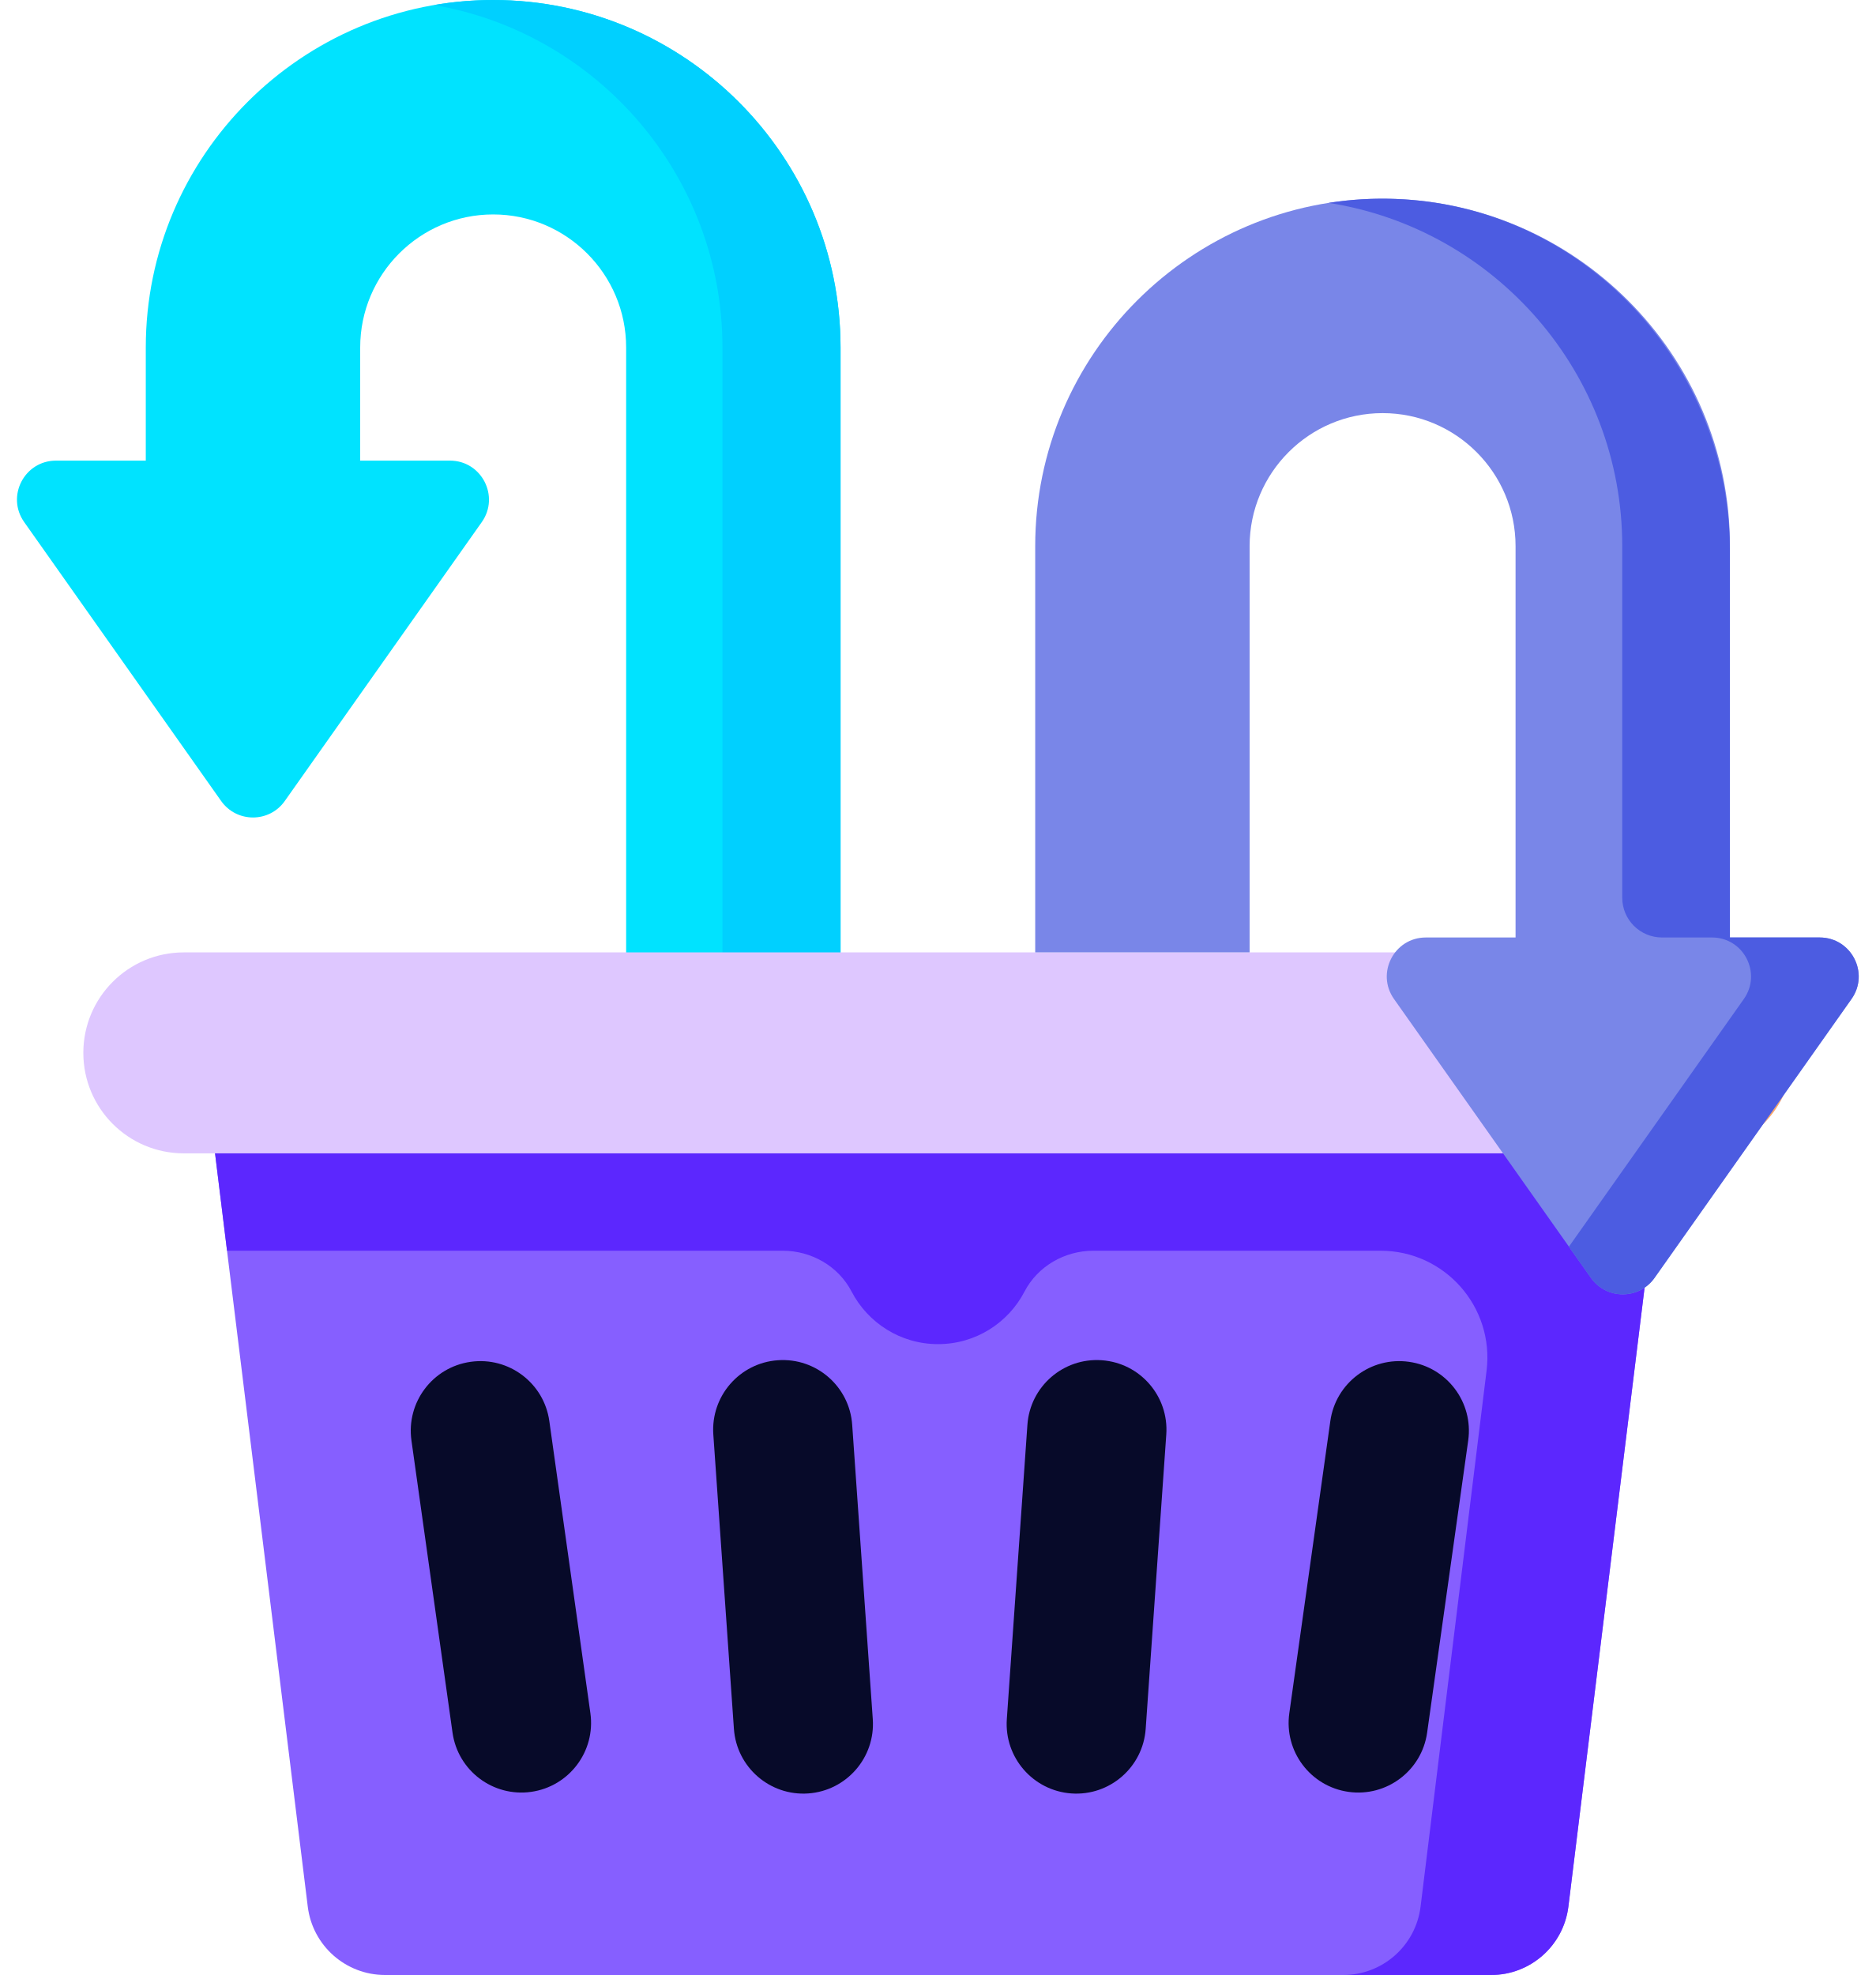
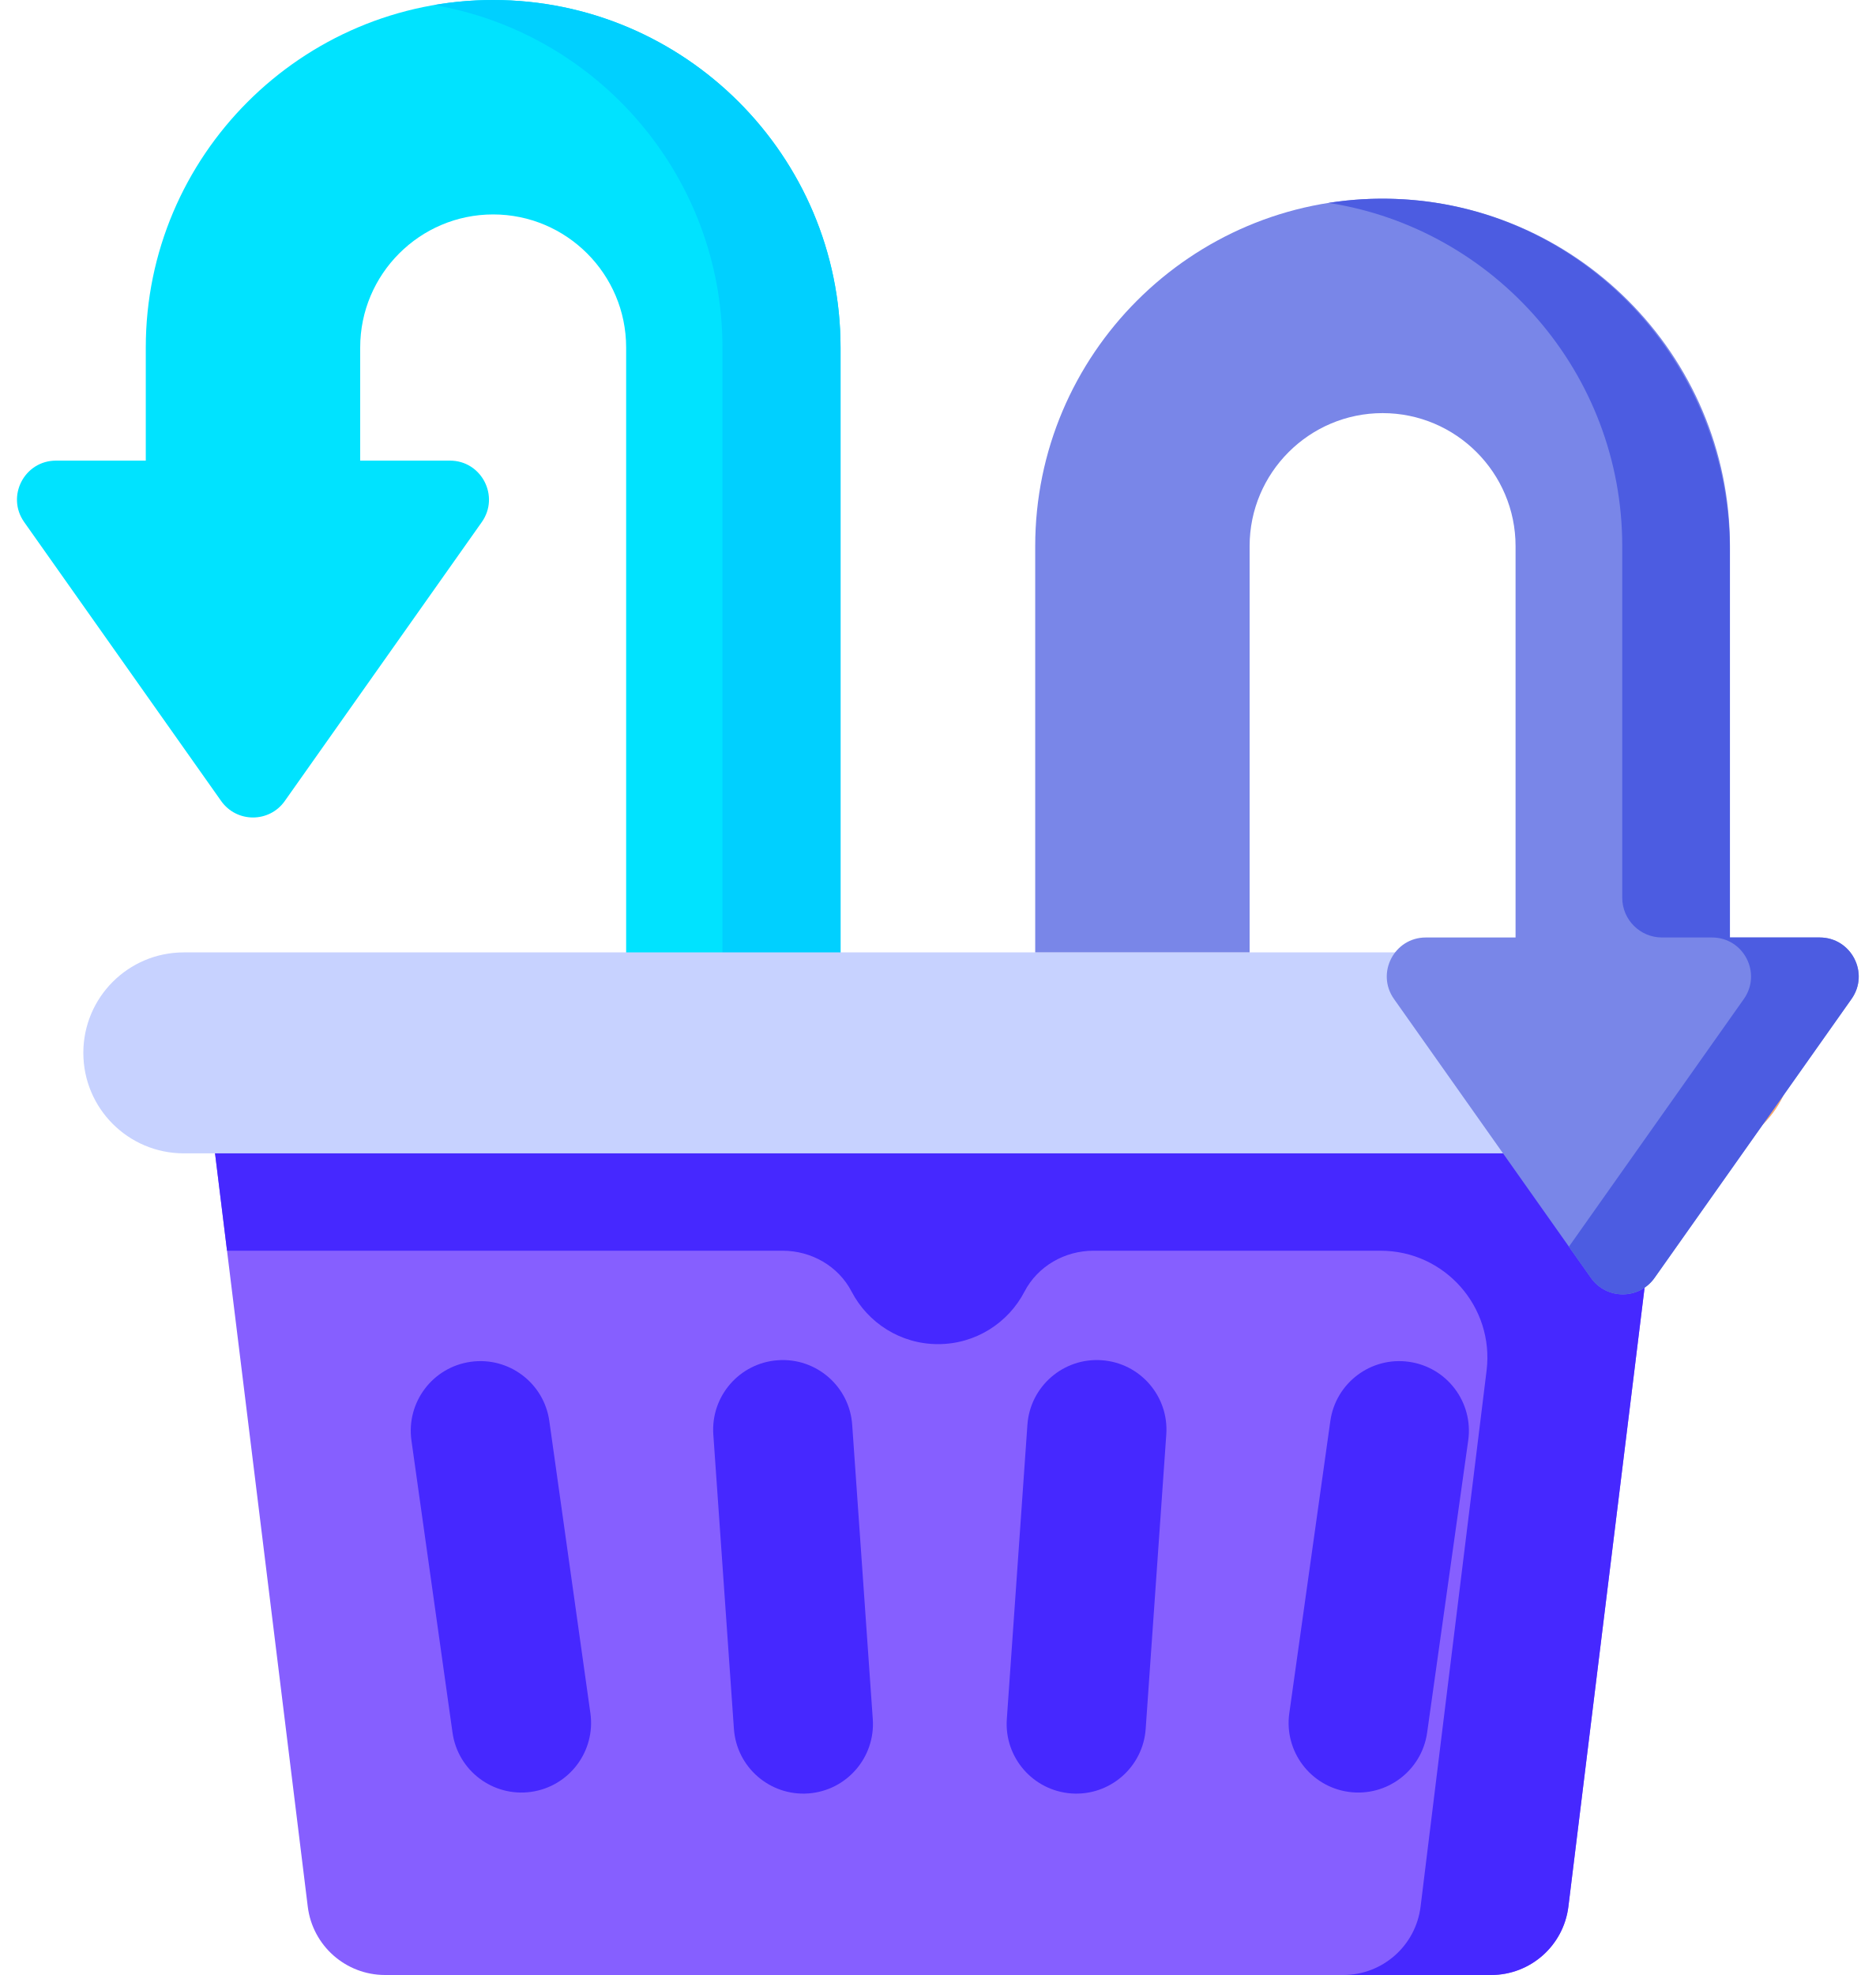
<svg xmlns="http://www.w3.org/2000/svg" width="38" height="40" viewBox="0 0 38 40" fill="none">
  <path d="M2.953 7.037V9.329H1.135C0.494 9.329 0.12 10.051 0.49 10.574L4.479 16.222C4.794 16.668 5.455 16.668 5.769 16.222L9.759 10.574C10.128 10.051 9.754 9.329 9.114 9.329H7.296V7.037C7.296 5.552 8.504 4.343 9.989 4.343C11.475 4.343 12.683 5.552 12.683 7.037V20.107H17.026V7.037C17.026 3.157 13.87 0 9.989 0C6.109 0 2.953 3.157 2.953 7.037Z" fill="#00E3FF" />
  <path d="M17.026 7.037V20.106H14.634V7.037C14.634 3.565 12.106 0.671 8.793 0.102C9.182 0.035 9.581 0 9.989 0C13.869 0 17.026 3.157 17.026 7.037Z" fill="#00D0FF" />
  <path d="M30.203 40H7.8C7.003 40 6.331 39.406 6.234 38.615L4.246 22.467H33.757L31.769 38.615C31.671 39.406 31 40 30.203 40Z" fill="#865FFF" />
-   <path d="M4.246 22.467L4.599 25.331H15.853C16.436 25.331 16.982 25.643 17.25 26.159C17.579 26.791 18.24 27.223 19.001 27.223C19.763 27.223 20.424 26.791 20.752 26.159C21.021 25.643 21.567 25.331 22.149 25.331H27.964C29.264 25.331 30.27 26.468 30.112 27.759L28.775 38.615C28.677 39.406 28.006 40 27.209 40H30.203C31 40 31.671 39.406 31.769 38.615L33.757 22.467H4.246Z" fill="#5C27FE" />
-   <path d="M16.371 36.323C15.594 36.377 14.92 35.791 14.866 35.014L14.449 29.054C14.395 28.277 14.98 27.603 15.757 27.549C16.534 27.494 17.208 28.08 17.262 28.857L17.679 34.818C17.733 35.594 17.148 36.268 16.371 36.323Z" fill="#070A29" />
-   <path d="M10.758 36.291C9.987 36.399 9.274 35.862 9.166 35.09L8.334 29.173C8.226 28.402 8.763 27.689 9.534 27.581C10.306 27.472 11.019 28.01 11.127 28.781L11.959 34.698C12.067 35.469 11.53 36.182 10.758 36.291Z" fill="#070A29" />
-   <path d="M21.703 36.323C22.479 36.377 23.153 35.791 23.207 35.014L23.624 29.054C23.679 28.277 23.093 27.603 22.316 27.549C21.539 27.494 20.865 28.08 20.811 28.857L20.394 34.818C20.34 35.594 20.926 36.268 21.703 36.323Z" fill="#070A29" />
-   <path d="M27.316 36.291C28.087 36.399 28.8 35.862 28.908 35.09L29.74 29.173C29.848 28.402 29.311 27.689 28.54 27.581C27.768 27.472 27.055 28.01 26.947 28.781L26.116 34.698C26.007 35.469 26.544 36.182 27.316 36.291Z" fill="#070A29" />
-   <path d="M34.281 23.359H3.723C2.599 23.359 1.688 22.448 1.688 21.324C1.688 20.2 2.599 19.289 3.723 19.289H34.281C35.404 19.289 36.316 20.2 36.316 21.324C36.316 22.448 35.404 23.359 34.281 23.359Z" fill="#DEC7FF" />
+   <path d="M4.246 22.467L4.599 25.331H15.853C16.436 25.331 16.982 25.643 17.25 26.159C17.579 26.791 18.24 27.223 19.001 27.223C19.763 27.223 20.424 26.791 20.752 26.159C21.021 25.643 21.567 25.331 22.149 25.331H27.964C29.264 25.331 30.27 26.468 30.112 27.759L28.775 38.615C28.677 39.406 28.006 40 27.209 40H30.203C31 40 31.671 39.406 31.769 38.615L33.757 22.467H4.246Z" fill="#4628ff" />
+   <path d="M16.371 36.323C15.594 36.377 14.92 35.791 14.866 35.014L14.449 29.054C14.395 28.277 14.98 27.603 15.757 27.549C16.534 27.494 17.208 28.08 17.262 28.857L17.679 34.818C17.733 35.594 17.148 36.268 16.371 36.323Z" fill="#4628ff" />
+   <path d="M10.758 36.291C9.987 36.399 9.274 35.862 9.166 35.09L8.334 29.173C8.226 28.402 8.763 27.689 9.534 27.581C10.306 27.472 11.019 28.01 11.127 28.781L11.959 34.698C12.067 35.469 11.53 36.182 10.758 36.291Z" fill="#4628ff" />
+   <path d="M21.703 36.323C22.479 36.377 23.153 35.791 23.207 35.014L23.624 29.054C23.679 28.277 23.093 27.603 22.316 27.549C21.539 27.494 20.865 28.08 20.811 28.857L20.394 34.818C20.34 35.594 20.926 36.268 21.703 36.323Z" fill="#4628ff" />
+   <path d="M27.316 36.291C28.087 36.399 28.8 35.862 28.908 35.09L29.74 29.173C29.848 28.402 29.311 27.689 28.54 27.581C27.768 27.472 27.055 28.01 26.947 28.781L26.116 34.698C26.007 35.469 26.544 36.182 27.316 36.291Z" fill="#4628ff" />
+   <path d="M34.281 23.359H3.723C2.599 23.359 1.688 22.448 1.688 21.324C1.688 20.2 2.599 19.289 3.723 19.289H34.281C35.404 19.289 36.316 20.2 36.316 21.324C36.316 22.448 35.404 23.359 34.281 23.359Z" fill="#c7d2ff" />
  <path d="M36.315 21.324C36.315 21.886 36.087 22.394 35.719 22.762C35.351 23.131 34.842 23.359 34.28 23.359H31.477C32.038 23.359 32.548 23.131 32.915 22.762C33.284 22.394 33.512 21.886 33.512 21.324C33.512 20.2 32.6 19.289 31.477 19.289H34.28C35.404 19.289 36.315 20.2 36.315 21.324Z" fill="#FCA863" />
  <path d="M35.042 11.061V18.987H36.86C37.501 18.987 37.875 19.709 37.505 20.232L33.516 25.88C33.201 26.326 32.541 26.326 32.226 25.88L28.236 20.232C27.867 19.709 28.241 18.987 28.881 18.987H30.699V11.061C30.699 9.576 29.491 8.367 28.006 8.367C26.52 8.367 25.312 9.576 25.312 11.061V19.288H20.969V11.061C20.969 7.181 24.125 4.024 28.006 4.024C31.886 4.024 35.042 7.181 35.042 11.061Z" fill="#7986E8" />
  <path d="M37.503 20.233L33.514 25.88C33.199 26.326 32.539 26.326 32.224 25.88L31.779 25.25L35.323 20.233C35.692 19.709 35.319 18.987 34.678 18.987H33.665C33.221 18.987 32.86 18.626 32.86 18.182V11.061C32.86 7.552 30.278 4.634 26.914 4.109C27.352 4.04 27.803 4.012 28.263 4.029C32.062 4.167 35.04 7.351 35.04 11.152V18.987H36.858C37.498 18.987 37.873 19.709 37.503 20.233Z" fill="#4C5CE1" />
</svg>
